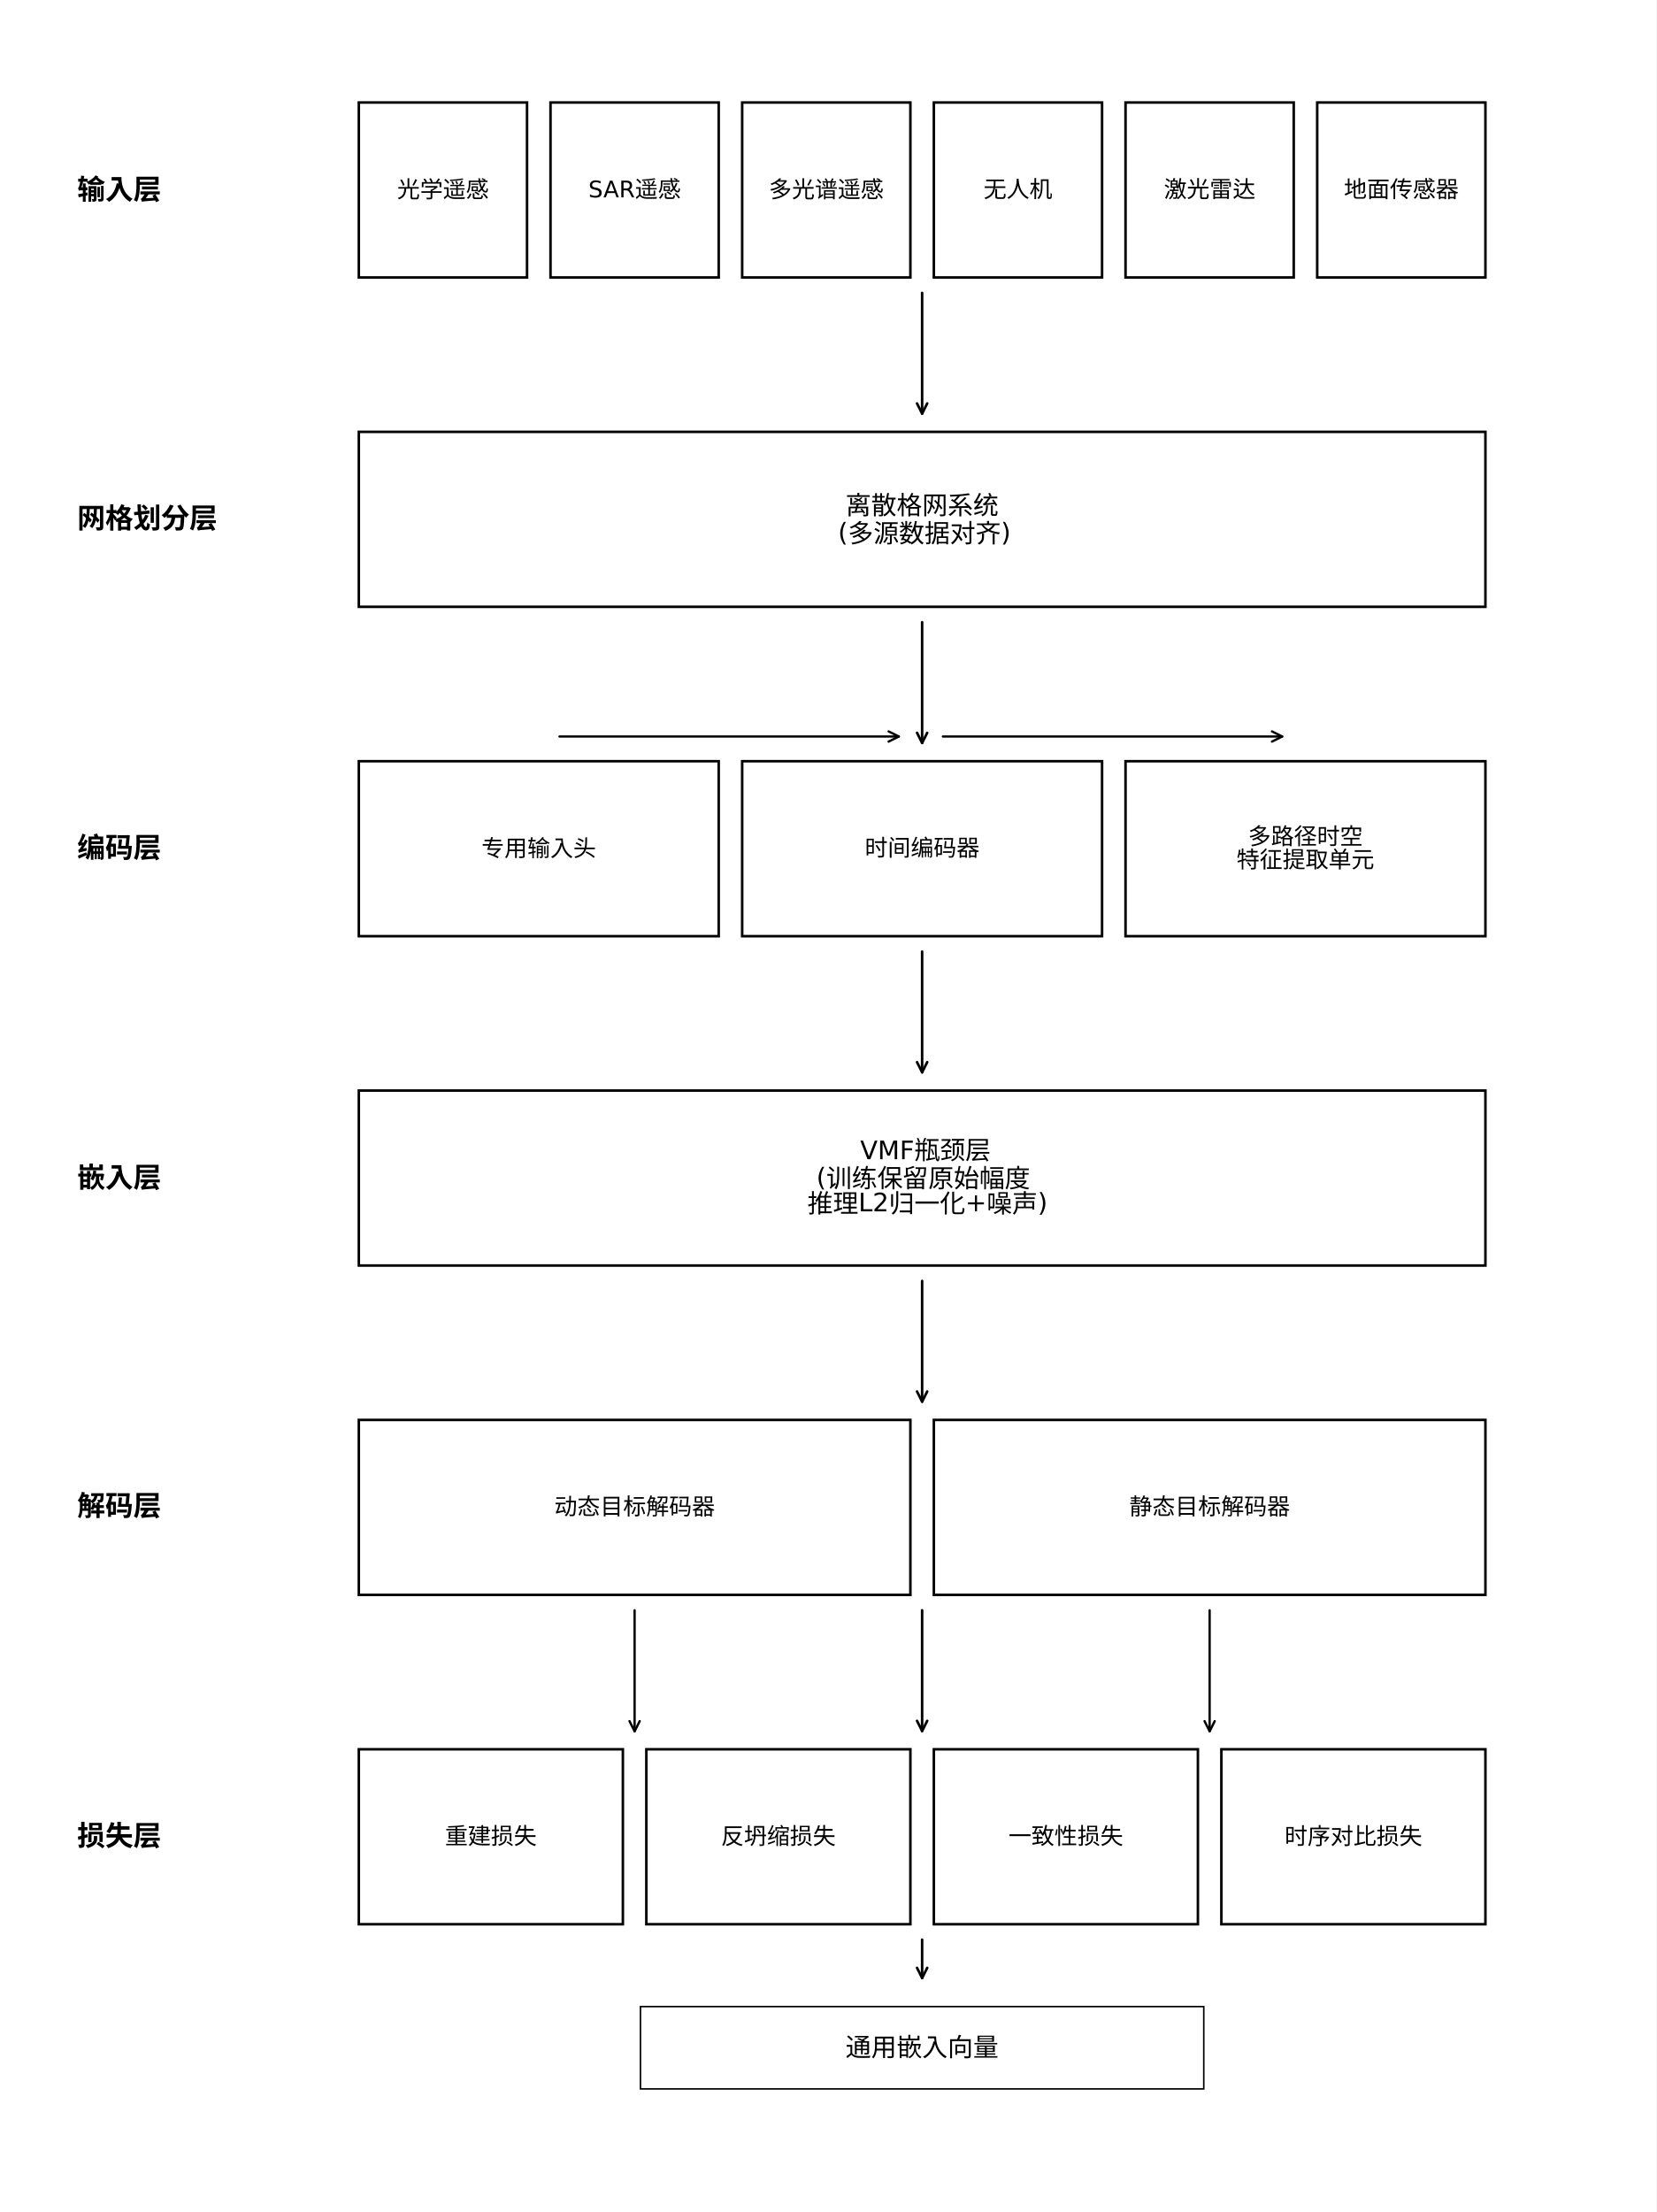
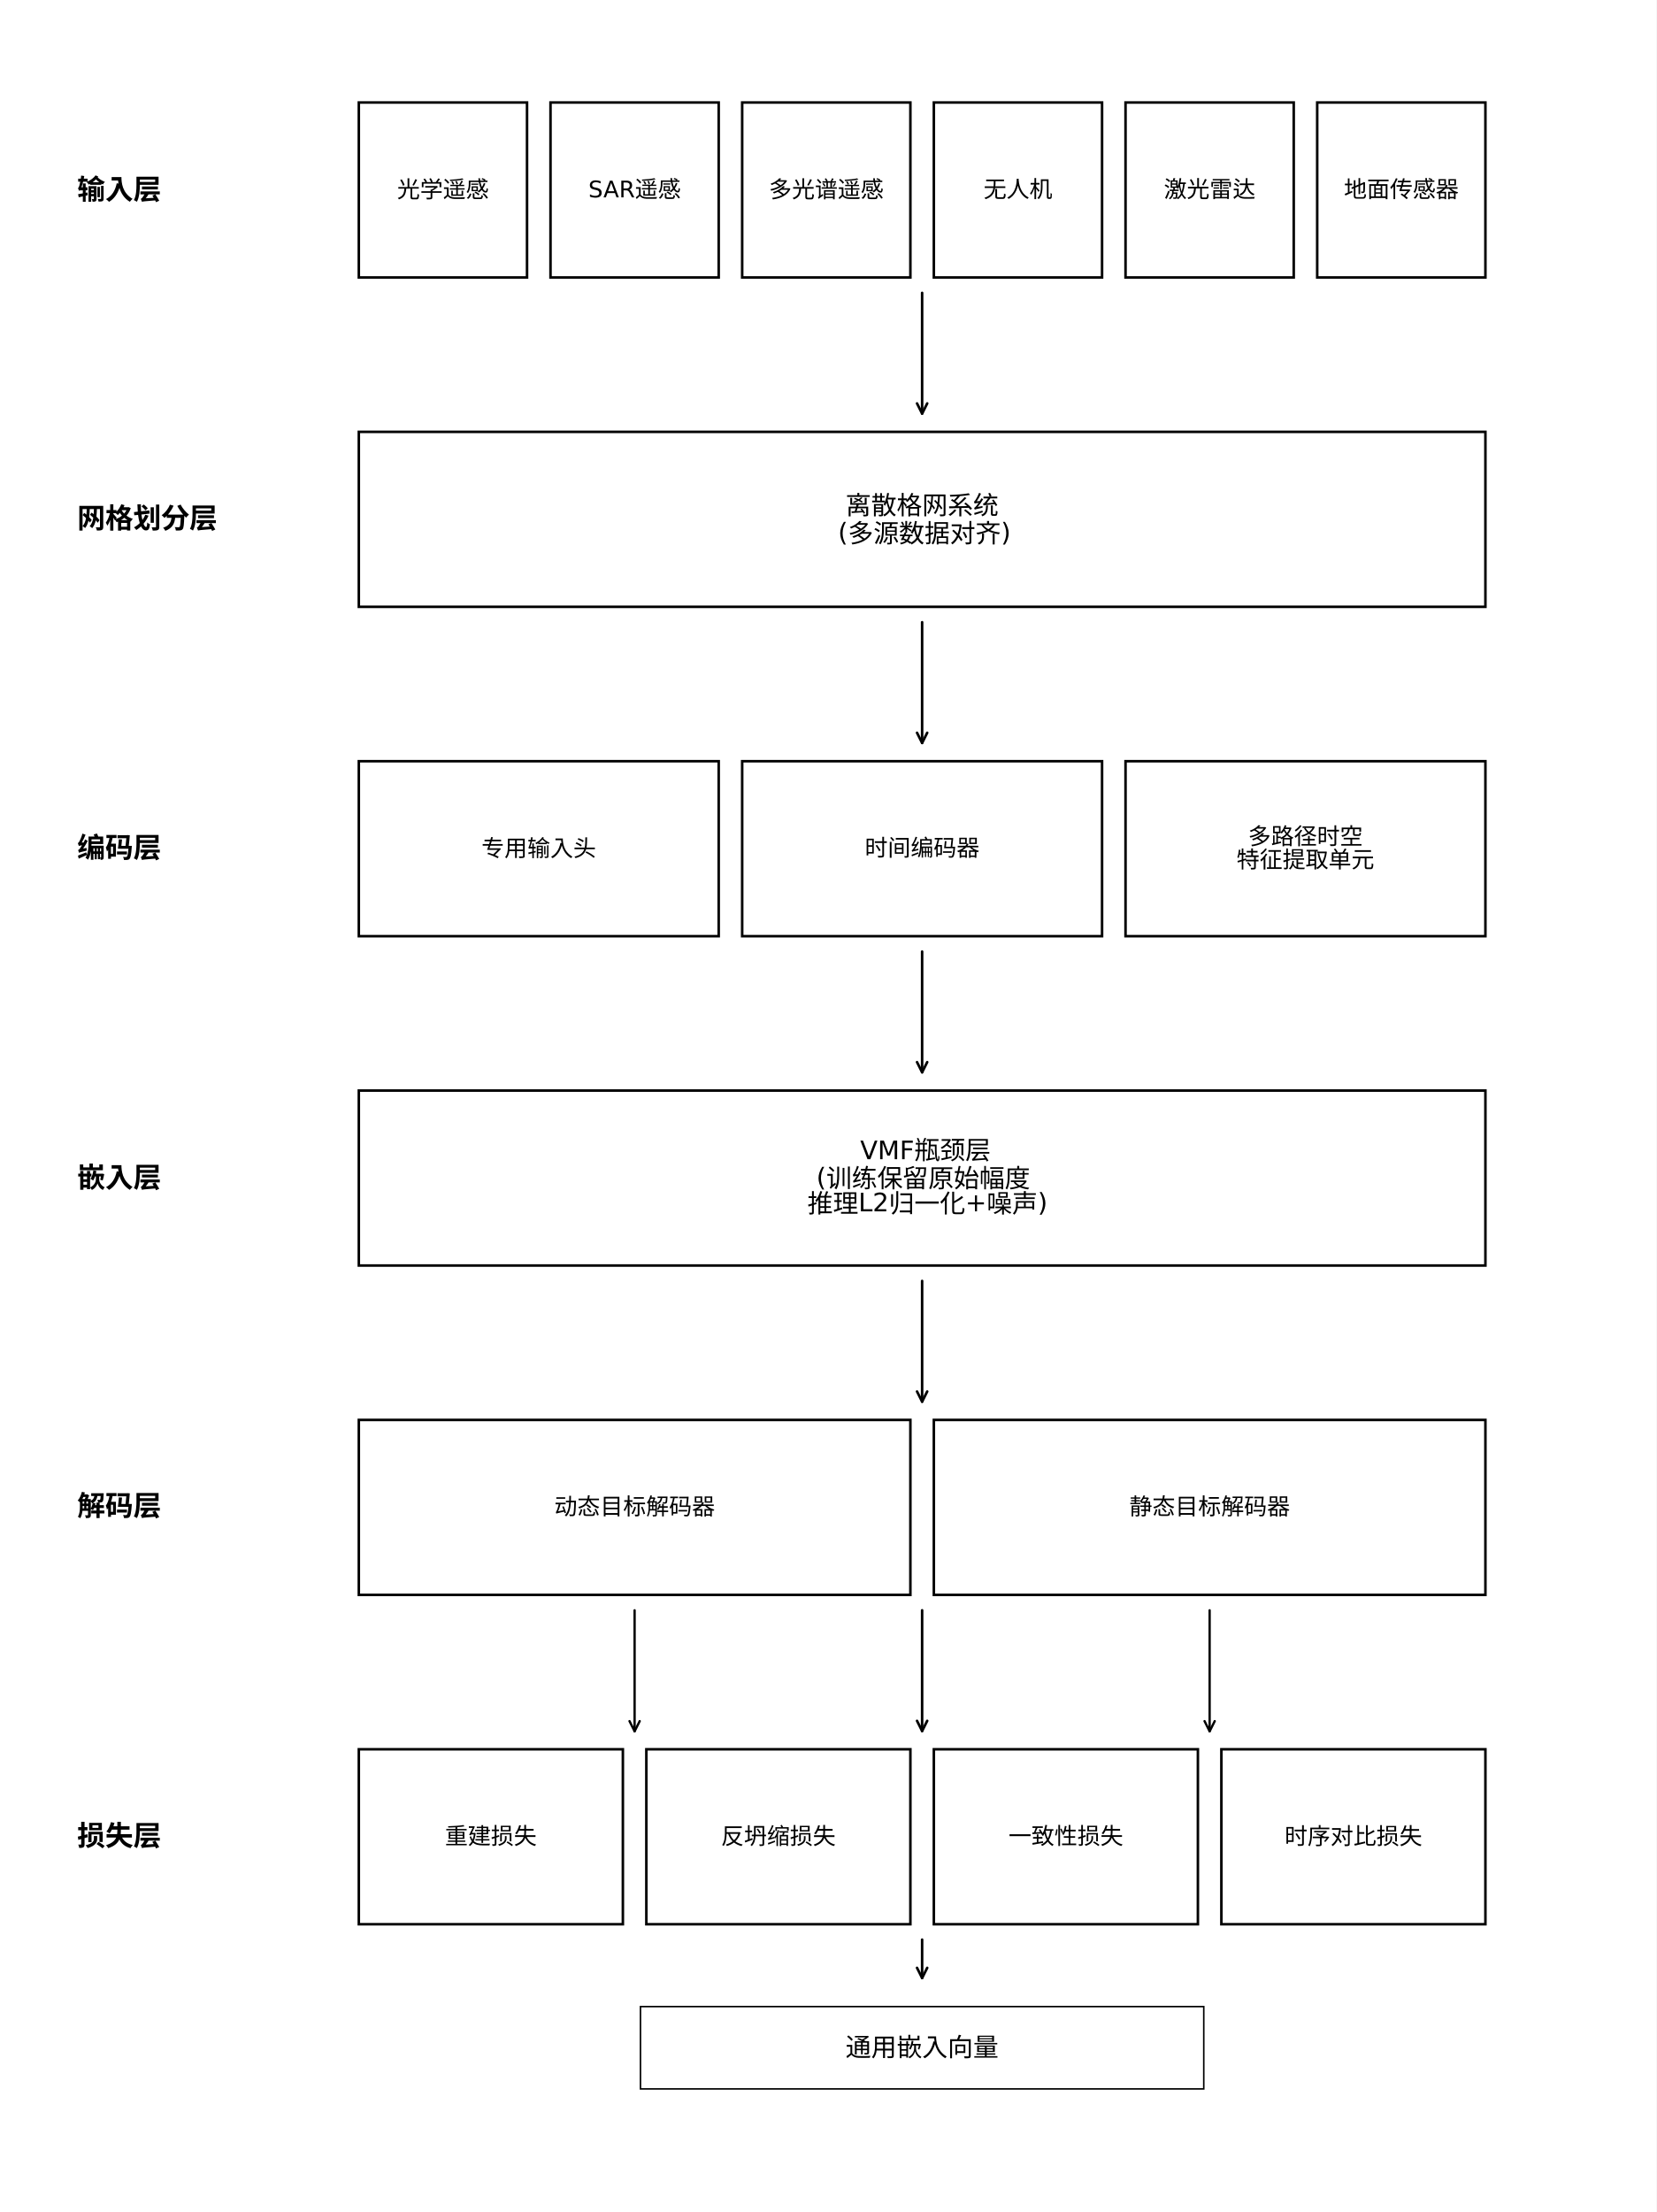
<svg xmlns="http://www.w3.org/2000/svg" width="649.8pt" height="867.6pt" viewBox="0 0 649.8 867.6" version="1.1">
  <defs>
    <style type="text/css">*{stroke-linejoin: round; stroke-linecap: butt}</style>
  </defs>
  <g id="figure_1">
    <g id="patch_1">
      <path d="M 0 867.6  L 649.8 867.6  L 649.8 0  L 0 0  z " style="fill: #ffffff" />
    </g>
    <g id="axes_1">
      <g id="patch_2">
-         <path d="M 140.76 108.83  L 206.744 108.83  L 206.744 40.203  L 140.76 40.203  L 140.76 108.83  z " clip-path="url(#pfbcb32ddf9)" style="fill: none; stroke: #000000; stroke-linejoin: miter" />
+         <path d="M 140.76 108.83  L 206.744 108.83  L 206.744 40.203  L 140.76 40.203  L 140.76 108.83  z " clip-path="url(#pf7770daa52)" style="fill: none; stroke: #000000; stroke-linejoin: miter" />
      </g>
      <g id="patch_3">
-         <path d="M 215.951 108.83  L 281.934 108.83  L 281.934 40.203  L 215.951 40.203  L 215.951 108.83  z " clip-path="url(#pfbcb32ddf9)" style="fill: none; stroke: #000000; stroke-linejoin: miter" />
+         <path d="M 215.951 108.83  L 281.934 108.83  L 281.934 40.203  L 215.951 40.203  L 215.951 108.83  z " clip-path="url(#pf7770daa52)" style="fill: none; stroke: #000000; stroke-linejoin: miter" />
      </g>
      <g id="patch_4">
-         <path d="M 291.141 108.83  L 357.125 108.83  L 357.125 40.203  L 291.141 40.203  L 291.141 108.83  z " clip-path="url(#pfbcb32ddf9)" style="fill: none; stroke: #000000; stroke-linejoin: miter" />
+         <path d="M 291.141 108.83  L 357.125 108.83  L 357.125 40.203  L 291.141 40.203  L 291.141 108.83  z " clip-path="url(#pf7770daa52)" style="fill: none; stroke: #000000; stroke-linejoin: miter" />
      </g>
      <g id="patch_5">
-         <path d="M 366.332 108.83  L 432.315 108.83  L 432.315 40.203  L 366.332 40.203  L 366.332 108.83  z " clip-path="url(#pfbcb32ddf9)" style="fill: none; stroke: #000000; stroke-linejoin: miter" />
+         <path d="M 366.332 108.83  L 432.315 108.83  L 432.315 40.203  L 366.332 40.203  L 366.332 108.83  z " clip-path="url(#pf7770daa52)" style="fill: none; stroke: #000000; stroke-linejoin: miter" />
      </g>
      <g id="patch_6">
-         <path d="M 441.522 108.83  L 507.505 108.83  L 507.505 40.203  L 441.522 40.203  L 441.522 108.83  z " clip-path="url(#pfbcb32ddf9)" style="fill: none; stroke: #000000; stroke-linejoin: miter" />
+         <path d="M 441.522 108.83  L 507.505 108.83  L 507.505 40.203  L 441.522 40.203  L 441.522 108.83  z " clip-path="url(#pf7770daa52)" style="fill: none; stroke: #000000; stroke-linejoin: miter" />
      </g>
      <g id="patch_7">
-         <path d="M 516.712 108.83  L 582.696 108.83  L 582.696 40.203  L 516.712 40.203  L 516.712 108.83  z " clip-path="url(#pfbcb32ddf9)" style="fill: none; stroke: #000000; stroke-linejoin: miter" />
+         <path d="M 516.712 108.83  L 582.696 108.83  L 582.696 40.203  L 516.712 40.203  L 516.712 108.83  z " clip-path="url(#pf7770daa52)" style="fill: none; stroke: #000000; stroke-linejoin: miter" />
      </g>
      <g id="patch_8">
-         <path d="M 140.76 238.011  L 582.696 238.011  L 582.696 169.383  L 140.76 169.383  L 140.76 238.011  z " clip-path="url(#pfbcb32ddf9)" style="fill: none; stroke: #000000; stroke-linejoin: miter" />
+         <path d="M 140.76 238.011  L 582.696 238.011  L 582.696 169.383  L 140.76 169.383  L 140.76 238.011  z " clip-path="url(#pf7770daa52)" style="fill: none; stroke: #000000; stroke-linejoin: miter" />
      </g>
      <g id="patch_9">
-         <path d="M 140.76 367.191  L 281.934 367.191  L 281.934 298.564  L 140.76 298.564  L 140.76 367.191  z " clip-path="url(#pfbcb32ddf9)" style="fill: none; stroke: #000000; stroke-linejoin: miter" />
+         <path d="M 140.76 367.191  L 281.934 367.191  L 281.934 298.564  L 140.76 298.564  L 140.76 367.191  z " clip-path="url(#pf7770daa52)" style="fill: none; stroke: #000000; stroke-linejoin: miter" />
      </g>
      <g id="patch_10">
-         <path d="M 291.141 367.191  L 432.315 367.191  L 432.315 298.564  L 291.141 298.564  L 291.141 367.191  z " clip-path="url(#pfbcb32ddf9)" style="fill: none; stroke: #000000; stroke-linejoin: miter" />
+         <path d="M 291.141 367.191  L 432.315 367.191  L 432.315 298.564  L 291.141 298.564  L 291.141 367.191  z " clip-path="url(#pf7770daa52)" style="fill: none; stroke: #000000; stroke-linejoin: miter" />
      </g>
      <g id="patch_11">
-         <path d="M 441.522 367.191  L 582.696 367.191  L 582.696 298.564  L 441.522 298.564  L 441.522 367.191  z " clip-path="url(#pfbcb32ddf9)" style="fill: none; stroke: #000000; stroke-linejoin: miter" />
+         <path d="M 441.522 367.191  L 582.696 367.191  L 582.696 298.564  L 441.522 298.564  L 441.522 367.191  z " clip-path="url(#pf7770daa52)" style="fill: none; stroke: #000000; stroke-linejoin: miter" />
      </g>
      <g id="patch_12">
-         <path d="M 140.76 496.372  L 582.696 496.372  L 582.696 427.745  L 140.76 427.745  L 140.76 496.372  z " clip-path="url(#pfbcb32ddf9)" style="fill: none; stroke: #000000; stroke-linejoin: miter" />
+         <path d="M 140.76 496.372  L 582.696 496.372  L 582.696 427.745  L 140.76 427.745  L 140.76 496.372  z " clip-path="url(#pf7770daa52)" style="fill: none; stroke: #000000; stroke-linejoin: miter" />
      </g>
      <g id="patch_13">
-         <path d="M 140.76 625.552  L 357.125 625.552  L 357.125 556.925  L 140.76 556.925  L 140.76 625.552  z " clip-path="url(#pfbcb32ddf9)" style="fill: none; stroke: #000000; stroke-linejoin: miter" />
+         <path d="M 140.76 625.552  L 357.125 625.552  L 357.125 556.925  L 140.76 556.925  L 140.76 625.552  z " clip-path="url(#pf7770daa52)" style="fill: none; stroke: #000000; stroke-linejoin: miter" />
      </g>
      <g id="patch_14">
-         <path d="M 366.332 625.552  L 582.696 625.552  L 582.696 556.925  L 366.332 556.925  L 366.332 625.552  z " clip-path="url(#pfbcb32ddf9)" style="fill: none; stroke: #000000; stroke-linejoin: miter" />
+         <path d="M 366.332 625.552  L 582.696 625.552  L 582.696 556.925  L 366.332 556.925  L 366.332 625.552  z " clip-path="url(#pf7770daa52)" style="fill: none; stroke: #000000; stroke-linejoin: miter" />
      </g>
      <g id="patch_15">
-         <path d="M 140.76 754.733  L 244.339 754.733  L 244.339 686.106  L 140.76 686.106  L 140.76 754.733  z " clip-path="url(#pfbcb32ddf9)" style="fill: none; stroke: #000000; stroke-linejoin: miter" />
+         <path d="M 140.76 754.733  L 244.339 754.733  L 244.339 686.106  L 140.76 686.106  L 140.76 754.733  z " clip-path="url(#pf7770daa52)" style="fill: none; stroke: #000000; stroke-linejoin: miter" />
      </g>
      <g id="patch_16">
-         <path d="M 253.546 754.733  L 357.125 754.733  L 357.125 686.106  L 253.546 686.106  L 253.546 754.733  z " clip-path="url(#pfbcb32ddf9)" style="fill: none; stroke: #000000; stroke-linejoin: miter" />
+         <path d="M 253.546 754.733  L 357.125 754.733  L 357.125 686.106  L 253.546 686.106  L 253.546 754.733  z " clip-path="url(#pf7770daa52)" style="fill: none; stroke: #000000; stroke-linejoin: miter" />
      </g>
      <g id="patch_17">
-         <path d="M 366.332 754.733  L 469.91 754.733  L 469.91 686.106  L 366.332 686.106  L 366.332 754.733  z " clip-path="url(#pfbcb32ddf9)" style="fill: none; stroke: #000000; stroke-linejoin: miter" />
+         <path d="M 366.332 754.733  L 469.91 754.733  L 469.91 686.106  L 366.332 686.106  L 366.332 754.733  z " clip-path="url(#pf7770daa52)" style="fill: none; stroke: #000000; stroke-linejoin: miter" />
      </g>
      <g id="patch_18">
-         <path d="M 479.117 754.733  L 582.696 754.733  L 582.696 686.106  L 479.117 686.106  L 479.117 754.733  z " clip-path="url(#pfbcb32ddf9)" style="fill: none; stroke: #000000; stroke-linejoin: miter" />
+         <path d="M 479.117 754.733  L 582.696 754.733  L 582.696 686.106  L 479.117 686.106  L 479.117 754.733  z " clip-path="url(#pf7770daa52)" style="fill: none; stroke: #000000; stroke-linejoin: miter" />
      </g>
      <g id="patch_19">
-         <path d="M 251.244 819.323  L 472.212 819.323  L 472.212 787.028  L 251.244 787.028  L 251.244 819.323  z " clip-path="url(#pfbcb32ddf9)" style="fill: none; stroke: #000000; stroke-width: 0.6; stroke-linejoin: miter" />
+         <path d="M 251.244 819.323  L 472.212 819.323  L 472.212 787.028  L 251.244 787.028  L 251.244 819.323  z " clip-path="url(#pf7770daa52)" style="fill: none; stroke: #000000; stroke-width: 0.6; stroke-linejoin: miter" />
      </g>
      <g id="text_1">
        <text style="font-weight: 700; font-size: 11px; font-family: 'WenQuanYi Zen Hei', 'DejaVu Sans', sans-serif; text-anchor: start" x="30.276" y="78.195" transform="rotate(-0 30.276 78.19463)">输入层</text>
      </g>
      <g id="text_2">
        <text style="font-size: 9px; font-family: 'WenQuanYi Zen Hei', 'DejaVu Sans', sans-serif; text-anchor: middle" x="173.752" y="77.482" transform="rotate(-0 173.7517 77.48229)">光学遥感</text>
      </g>
      <g id="text_3">
        <text style="font-size: 9px; font-family: 'WenQuanYi Zen Hei', 'DejaVu Sans', sans-serif; text-anchor: middle" x="248.942" y="77.417" transform="rotate(-0 248.9423 77.41689)">SAR遥感</text>
      </g>
      <g id="text_4">
        <text style="font-size: 9px; font-family: 'WenQuanYi Zen Hei', 'DejaVu Sans', sans-serif; text-anchor: middle" x="324.133" y="77.487" transform="rotate(-0 324.1327 77.4865)">多光谱遥感</text>
      </g>
      <g id="text_5">
        <text style="font-size: 9px; font-family: 'WenQuanYi Zen Hei', 'DejaVu Sans', sans-serif; text-anchor: middle" x="399.323" y="77.386" transform="rotate(-0 399.3232 77.38596)">无人机</text>
      </g>
      <g id="text_6">
        <text style="font-size: 9px; font-family: 'WenQuanYi Zen Hei', 'DejaVu Sans', sans-serif; text-anchor: middle" x="474.514" y="77.394" transform="rotate(-0 474.5138 77.3944)">激光雷达</text>
      </g>
      <g id="text_7">
        <text style="font-size: 9px; font-family: 'WenQuanYi Zen Hei', 'DejaVu Sans', sans-serif; text-anchor: middle" x="549.704" y="77.412" transform="rotate(-0 549.7043 77.41197)">地面传感器</text>
      </g>
      <g id="text_8">
        <text style="font-weight: 700; font-size: 11px; font-family: 'WenQuanYi Zen Hei', 'DejaVu Sans', sans-serif; text-anchor: start" x="30.276" y="207.14" transform="rotate(-0 30.276 207.1397)">网格划分层</text>
      </g>
      <g id="text_9">
        <text style="font-size: 10px; font-family: 'WenQuanYi Zen Hei', 'DejaVu Sans', sans-serif" transform="translate(331.728 201.737)">离散格网系统</text>
        <text style="font-size: 10px; font-family: 'WenQuanYi Zen Hei', 'DejaVu Sans', sans-serif" transform="translate(328.7296 212.2885)">(多源数据对齐)</text>
      </g>
      <g id="text_10">
        <text style="font-weight: 700; font-size: 11px; font-family: 'WenQuanYi Zen Hei', 'DejaVu Sans', sans-serif; text-anchor: start" x="30.276" y="336.357" transform="rotate(-0 30.276 336.3573)">编码层</text>
      </g>
      <g id="text_11">
        <text style="font-size: 9px; font-family: 'WenQuanYi Zen Hei', 'DejaVu Sans', sans-serif; text-anchor: middle" x="211.347" y="335.887" transform="rotate(-0 211.347 335.887)">专用输入头</text>
      </g>
      <g id="text_12">
        <text style="font-size: 9px; font-family: 'WenQuanYi Zen Hei', 'DejaVu Sans', sans-serif; text-anchor: middle" x="361.728" y="335.734" transform="rotate(-0 361.728 335.7338)">时间编码器</text>
      </g>
      <g id="text_13">
        <text style="font-size: 9px; font-family: 'WenQuanYi Zen Hei', 'DejaVu Sans', sans-serif" transform="translate(489.609 331.2191)">多路径时空</text>
        <text style="font-size: 9px; font-family: 'WenQuanYi Zen Hei', 'DejaVu Sans', sans-serif" transform="translate(485.109 340.3271)">特征提取单元</text>
      </g>
      <g id="text_14">
        <text style="font-weight: 700; font-size: 11px; font-family: 'WenQuanYi Zen Hei', 'DejaVu Sans', sans-serif; text-anchor: start" x="30.276" y="465.736" transform="rotate(-0 30.276 465.7364)">嵌入层</text>
      </g>
      <g id="text_15">
        <text style="font-size: 10px; font-family: 'WenQuanYi Zen Hei', 'DejaVu Sans', sans-serif" transform="translate(337.4358 454.672)">VMF瓶颈层</text>
        <text style="font-size: 10px; font-family: 'WenQuanYi Zen Hei', 'DejaVu Sans', sans-serif" transform="translate(320.2288 465.2432)">(训练保留原始幅度</text>
        <text style="font-size: 10px; font-family: 'WenQuanYi Zen Hei', 'DejaVu Sans', sans-serif" transform="translate(316.7319 475.5757)">推理L2归一化+噪声)</text>
      </g>
      <g id="text_16">
        <text style="font-weight: 700; font-size: 11px; font-family: 'WenQuanYi Zen Hei', 'DejaVu Sans', sans-serif; text-anchor: start" x="30.276" y="594.477" transform="rotate(-0 30.276 594.477)">解码层</text>
      </g>
      <g id="text_17">
        <text style="font-size: 9px; font-family: 'WenQuanYi Zen Hei', 'DejaVu Sans', sans-serif; text-anchor: middle" x="248.942" y="594.082" transform="rotate(-0 248.9423 594.0816)">动态目标解码器</text>
      </g>
      <g id="text_18">
        <text style="font-size: 9px; font-family: 'WenQuanYi Zen Hei', 'DejaVu Sans', sans-serif; text-anchor: middle" x="474.514" y="594.072" transform="rotate(-0 474.5138 594.0724)">静态目标解码器</text>
      </g>
      <g id="text_19">
        <text style="font-weight: 700; font-size: 11px; font-family: 'WenQuanYi Zen Hei', 'DejaVu Sans', sans-serif; text-anchor: start" x="30.276" y="723.904" transform="rotate(-0 30.276 723.9042)">损失层</text>
      </g>
      <g id="text_20">
        <text style="font-size: 9px; font-family: 'WenQuanYi Zen Hei', 'DejaVu Sans', sans-serif; text-anchor: middle" x="192.549" y="723.323" transform="rotate(-0 192.5494 723.3233)">重建损失</text>
      </g>
      <g id="text_21">
        <text style="font-size: 9px; font-family: 'WenQuanYi Zen Hei', 'DejaVu Sans', sans-serif; text-anchor: middle" x="305.335" y="723.341" transform="rotate(-0 305.3351 723.3409)">反坍缩损失</text>
      </g>
      <g id="text_22">
        <text style="font-size: 9px; font-family: 'WenQuanYi Zen Hei', 'DejaVu Sans', sans-serif; text-anchor: middle" x="418.121" y="723.315" transform="rotate(-0 418.1209 723.3149)">一致性损失</text>
      </g>
      <g id="text_23">
        <text style="font-size: 9px; font-family: 'WenQuanYi Zen Hei', 'DejaVu Sans', sans-serif; text-anchor: middle" x="530.907" y="723.389" transform="rotate(-0 530.9066 723.3894)">时序对比损失</text>
      </g>
      <g id="patch_20">
        <path d="M 361.728 114.869  Q 361.728 139.108 361.728 162.229  " style="fill: none; stroke: #000000; stroke-linecap: round" />
        <path d="M 363.728 158.229  L 361.728 162.229  L 359.728 158.229  " style="fill: none; stroke: #000000; stroke-linecap: round" />
      </g>
      <g id="patch_21">
        <path d="M 361.728 244.05  Q 361.728 268.289 361.728 291.41  " style="fill: none; stroke: #000000; stroke-linecap: round" />
        <path d="M 363.728 287.41  L 361.728 291.41  L 359.728 287.41  " style="fill: none; stroke: #000000; stroke-linecap: round" />
      </g>
      <g id="patch_22">
        <path d="M 361.728 373.23  Q 361.728 397.469 361.728 420.59  " style="fill: none; stroke: #000000; stroke-linecap: round" />
        <path d="M 363.728 416.59  L 361.728 420.59  L 359.728 416.59  " style="fill: none; stroke: #000000; stroke-linecap: round" />
      </g>
      <g id="patch_23">
        <path d="M 361.728 502.411  Q 361.728 526.65 361.728 549.771  " style="fill: none; stroke: #000000; stroke-linecap: round" />
        <path d="M 363.728 545.771  L 361.728 549.771  L 359.728 545.771  " style="fill: none; stroke: #000000; stroke-linecap: round" />
      </g>
      <g id="patch_24">
        <path d="M 361.728 631.591  Q 361.728 655.83 361.728 678.951  " style="fill: none; stroke: #000000; stroke-linecap: round" />
        <path d="M 363.728 674.951  L 361.728 678.951  L 359.728 674.951  " style="fill: none; stroke: #000000; stroke-linecap: round" />
      </g>
      <g id="patch_25">
-         <path d="M 219.487 288.876  Q 286.54 288.876 352.586 288.876  " style="fill: none; stroke: #000000; stroke-width: 0.9; stroke-linecap: round" />
-         <path d="M 348.586 286.876  L 352.586 288.876  L 348.586 290.876  " style="fill: none; stroke: #000000; stroke-width: 0.9; stroke-linecap: round" />
-       </g>
-       <g id="patch_26">
-         <path d="M 369.868 288.876  Q 436.921 288.876 502.967 288.876  " style="fill: none; stroke: #000000; stroke-width: 0.9; stroke-linecap: round" />
-         <path d="M 498.967 286.876  L 502.967 288.876  L 498.967 290.876  " style="fill: none; stroke: #000000; stroke-width: 0.9; stroke-linecap: round" />
-       </g>
-       <g id="patch_27">
        <path d="M 248.942 631.591  Q 248.942 655.83 248.942 679.063  " style="fill: none; stroke: #000000; stroke-width: 0.9; stroke-linecap: round" />
        <path d="M 250.942 675.063  L 248.942 679.063  L 246.942 675.063  " style="fill: none; stroke: #000000; stroke-width: 0.9; stroke-linecap: round" />
      </g>
-       <g id="patch_28">
+       <g id="patch_26">
        <path d="M 474.514 631.591  Q 474.514 655.83 474.514 679.063  " style="fill: none; stroke: #000000; stroke-width: 0.9; stroke-linecap: round" />
        <path d="M 476.514 675.063  L 474.514 679.063  L 472.514 675.063  " style="fill: none; stroke: #000000; stroke-width: 0.9; stroke-linecap: round" />
      </g>
      <g id="text_24">
        <text style="font-size: 10px; font-family: 'WenQuanYi Zen Hei', 'DejaVu Sans', sans-serif; text-anchor: middle" x="361.728" y="806.519" transform="rotate(-0 361.728 806.5195)">通用嵌入向量</text>
      </g>
-       <g id="patch_29">
+       <g id="patch_27">
        <path d="M 361.728 760.766  Q 361.728 768.859 361.728 775.834  " style="fill: none; stroke: #000000; stroke-linecap: round" />
        <path d="M 363.728 771.834  L 361.728 775.834  L 359.728 771.834  " style="fill: none; stroke: #000000; stroke-linecap: round" />
      </g>
    </g>
  </g>
  <defs>
-     <clipPath id="pfbcb32ddf9">
+     <clipPath id="pf7770daa52">
      <rect x="18" y="18" width="613.8" height="831.6" />
    </clipPath>
  </defs>
</svg>
